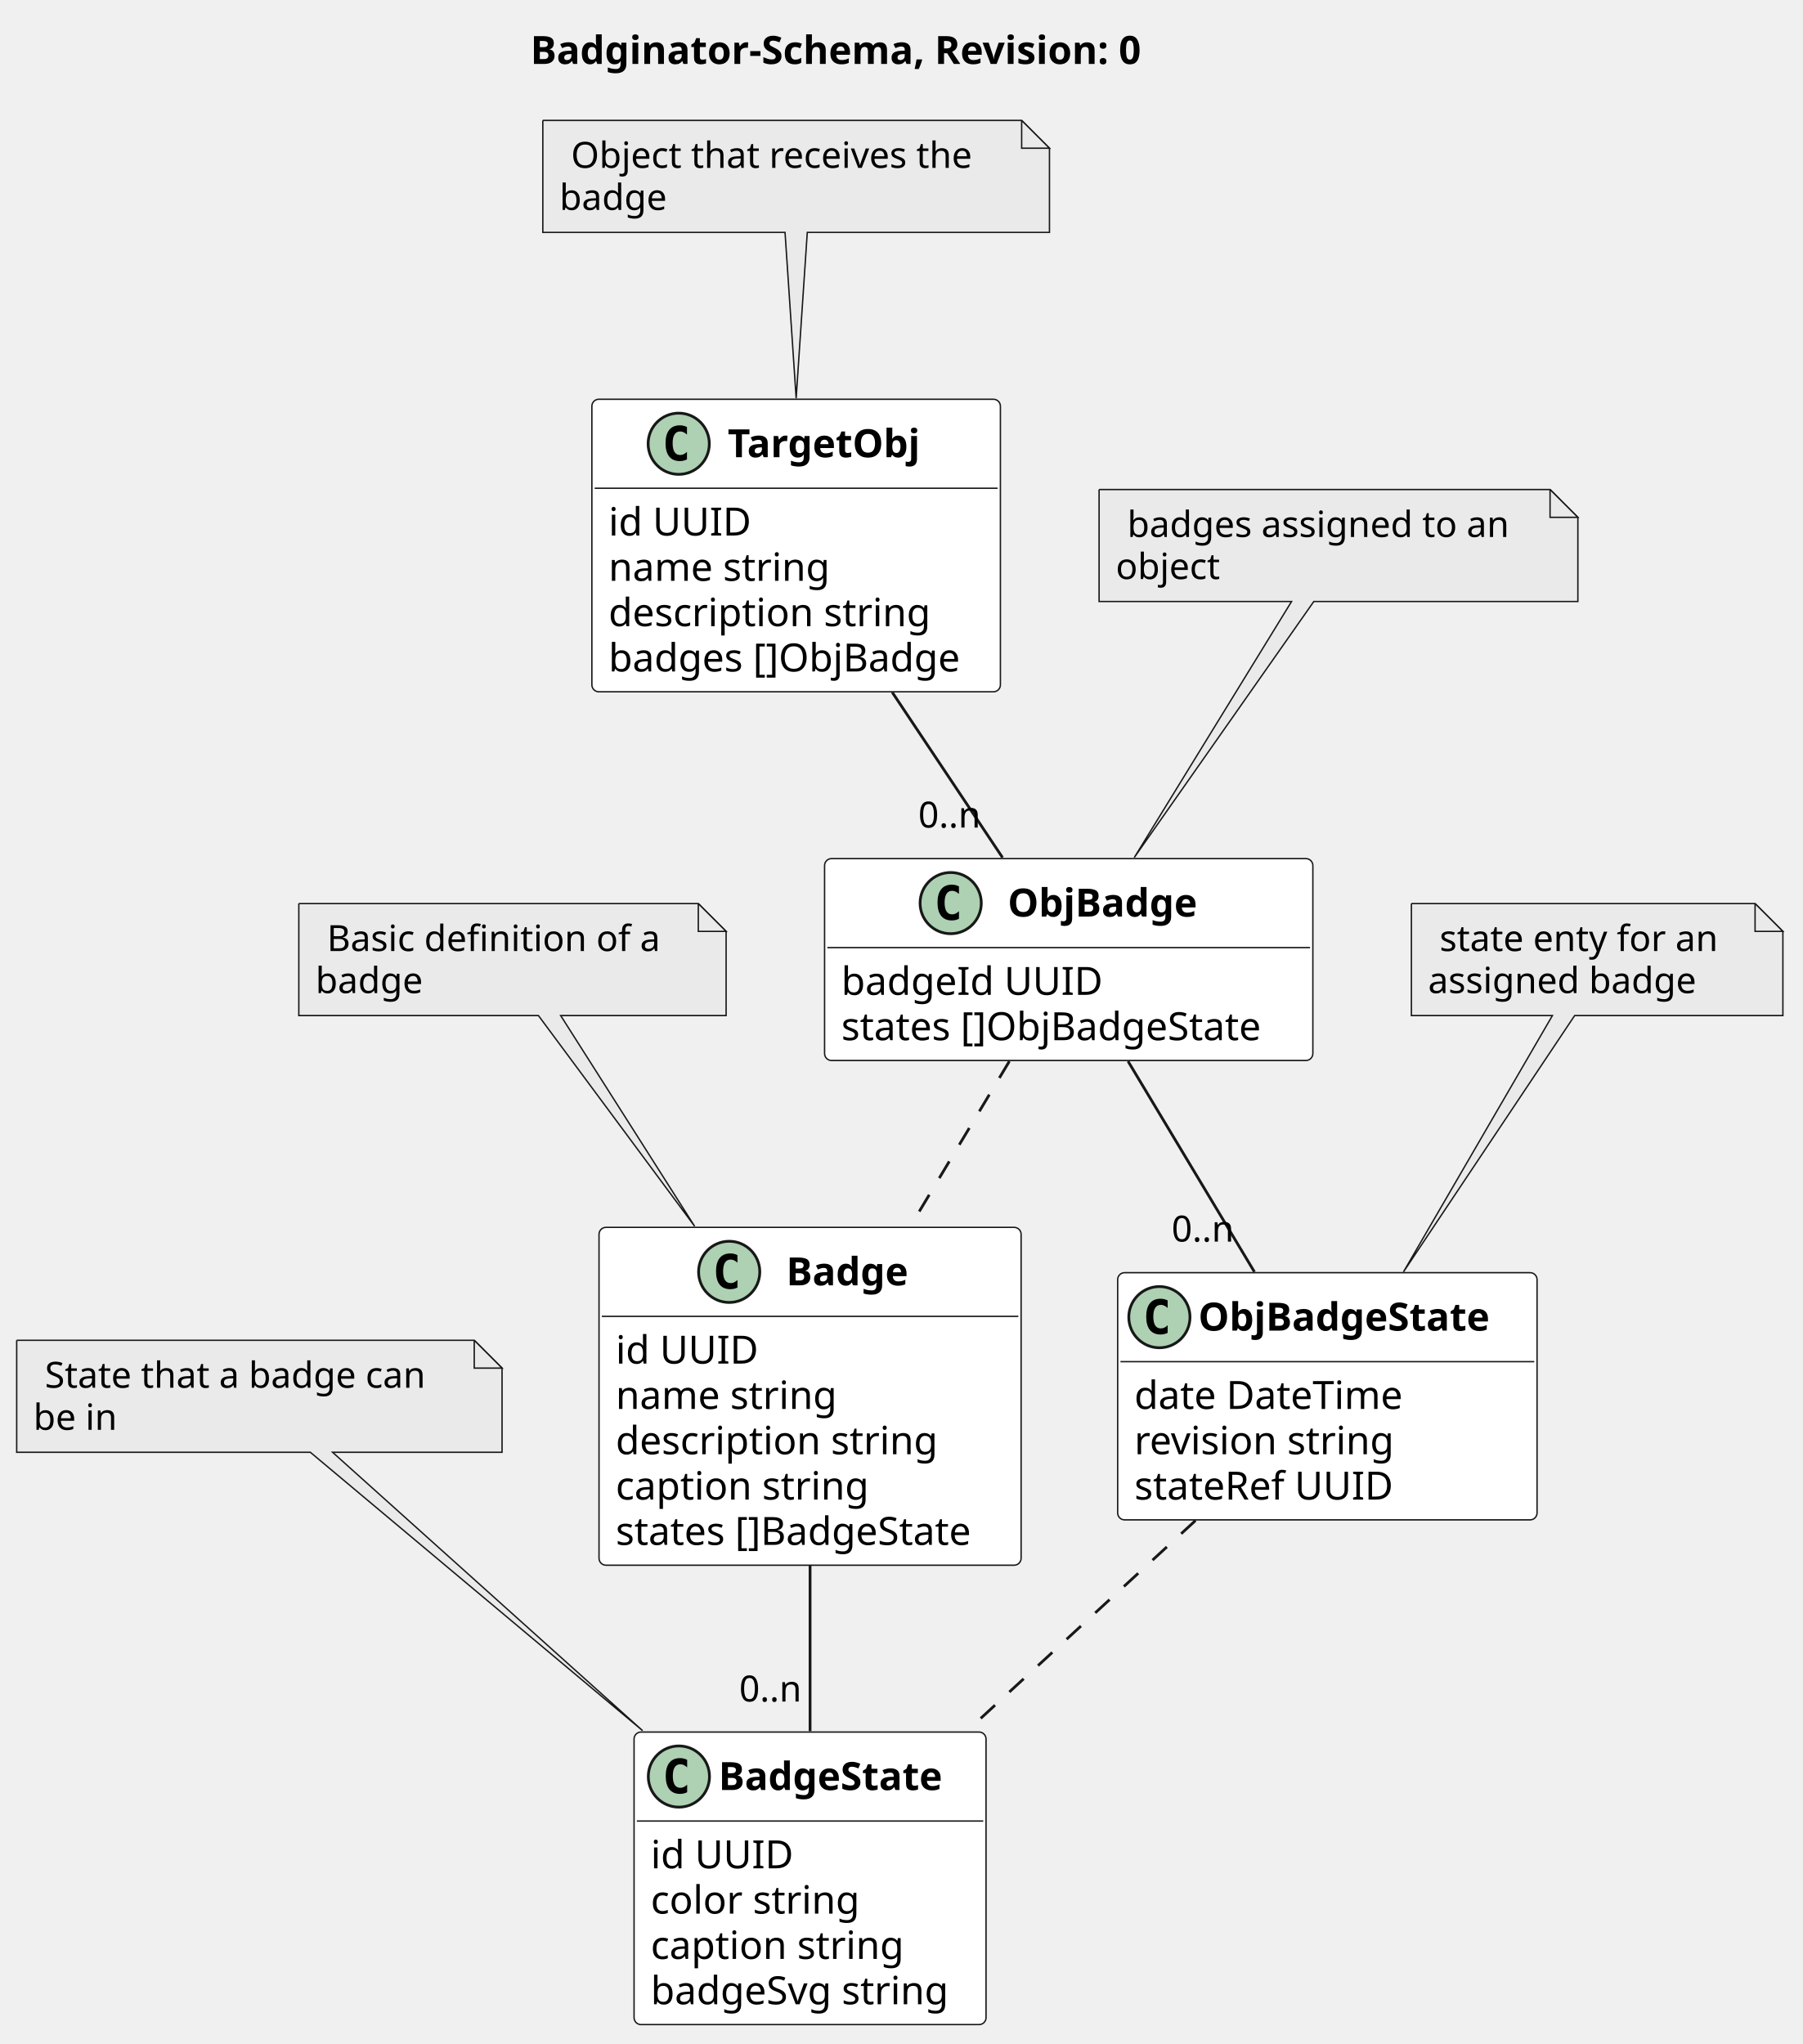
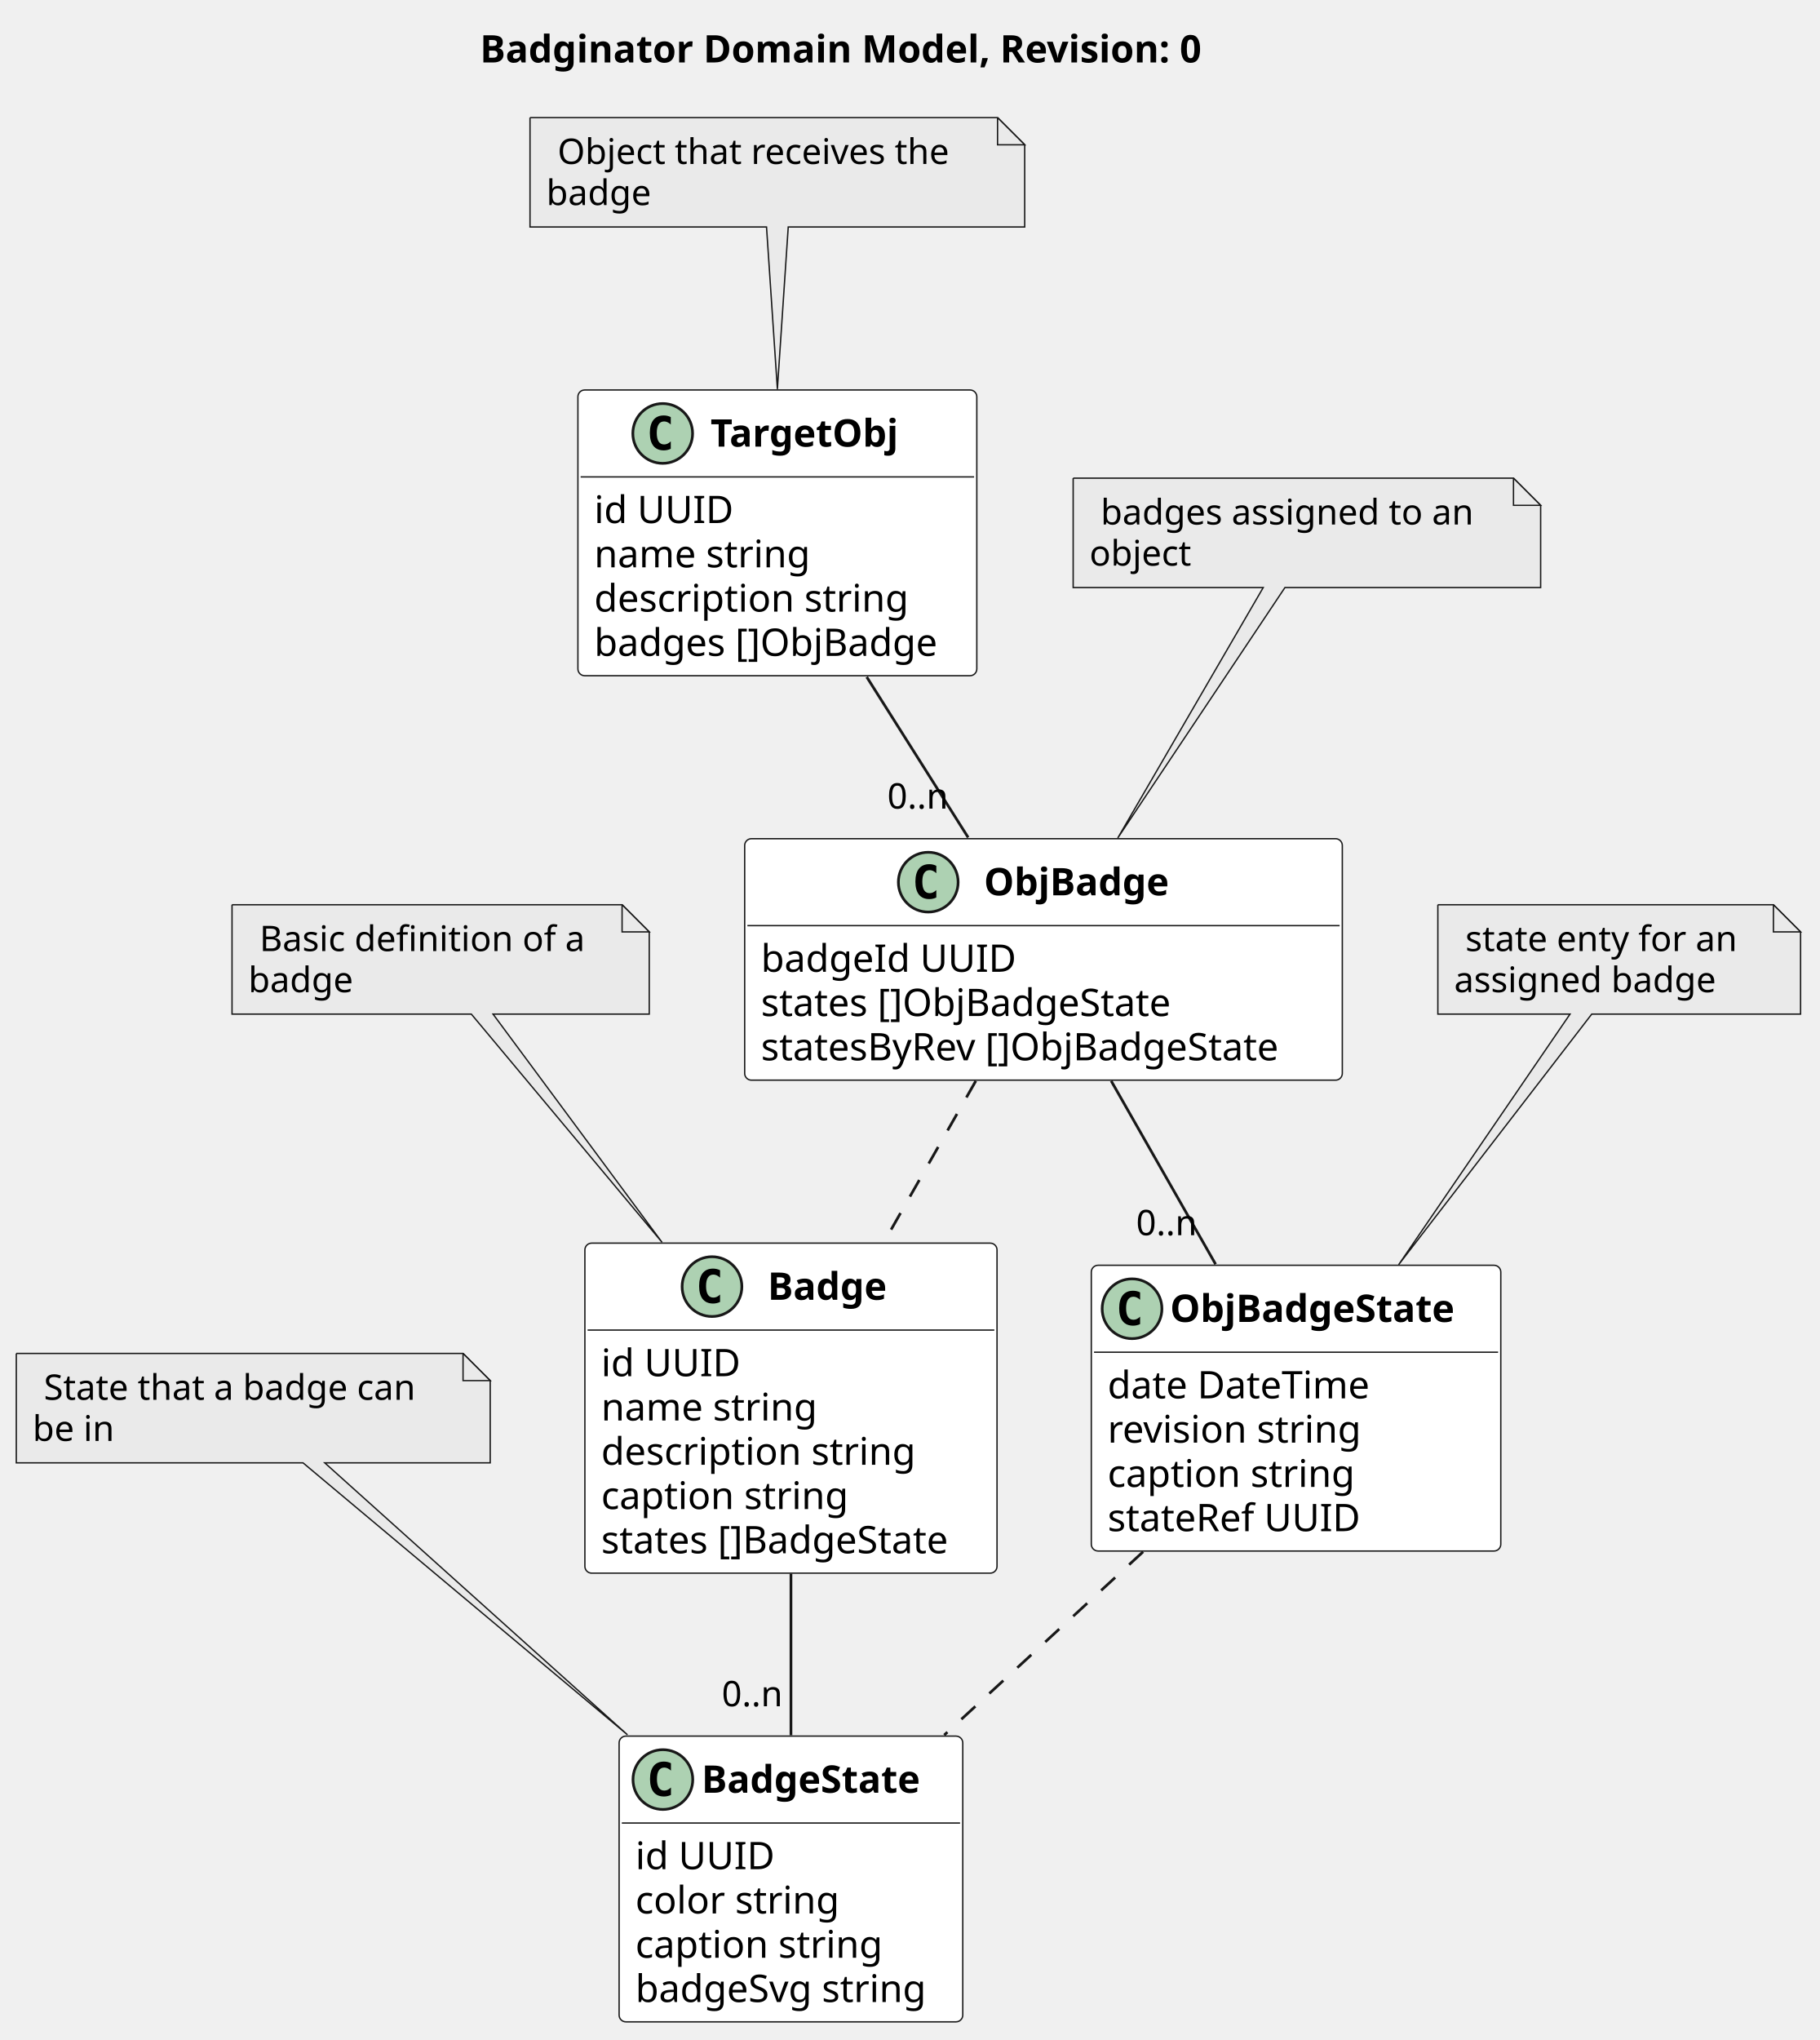
- <svg xmlns="http://www.w3.org/2000/svg" contentStyleType="text/css" data-diagram-type="CLASS" height="735px" preserveAspectRatio="none" style="width:648px;height:735px;background:#FFFFFF;" version="1.1" viewBox="0 0 648 735" width="648px" zoomAndPan="magnify">
+ <svg xmlns="http://www.w3.org/2000/svg" contentStyleType="text/css" data-diagram-type="CLASS" height="751px" preserveAspectRatio="none" style="width:670px;height:751px;background:#FFFFFF;" version="1.1" viewBox="0 0 670 751" width="670px" zoomAndPan="magnify">
  <defs />
  <g>
-     <text fill="#000000" font-family="sans-serif" font-size="14" font-weight="bold" lengthAdjust="spacing" textLength="252.602" x="190.719" y="22.995">Badginator-Schema, Revision: 0</text>
+     <text fill="#000000" font-family="sans-serif" font-size="14" font-weight="bold" lengthAdjust="spacing" textLength="302.565" x="176.737" y="22.995">Badginator Domain Model, Revision: 0</text>
    <g class="entity" data-entity="Badge" data-source-line="6" data-uid="ent0002" id="entity_Badge">
-       <rect fill="#FFFFFF" height="121.484" rx="2.5" ry="2.5" style="stroke:#181818;stroke-width:0.5;" width="151.761" x="215.38" y="441.347" />
-       <ellipse cx="262.182" cy="457.347" fill="#ADD1B2" rx="11" ry="11" style="stroke:#181818;stroke-width:1;" />
-       <path d="M265.151,462.988 Q264.573,463.284 263.932,463.425 Q263.292,463.581 262.589,463.581 Q260.089,463.581 258.76,461.941 Q257.448,460.284 257.448,457.159 Q257.448,454.034 258.76,452.378 Q260.089,450.722 262.589,450.722 Q263.292,450.722 263.932,450.878 Q264.589,451.034 265.151,451.331 L265.151,454.05 Q264.526,453.472 263.932,453.206 Q263.339,452.925 262.714,452.925 Q261.37,452.925 260.682,454.003 Q259.995,455.066 259.995,457.159 Q259.995,459.253 260.682,460.331 Q261.37,461.394 262.714,461.394 Q263.339,461.394 263.932,461.128 Q264.526,460.847 265.151,460.269 L265.151,462.988 Z " fill="#000000" />
-       <text fill="#000000" font-family="sans-serif" font-size="14" font-weight="bold" lengthAdjust="spacing" textLength="49.656" x="282.682" y="462.194">Badge</text>
-       <line style="stroke:#181818;stroke-width:0.5;" x1="216.38" x2="366.141" y1="473.347" y2="473.347" />
-       <text fill="#000000" font-family="sans-serif" font-size="14" lengthAdjust="spacing" textLength="52.63" x="221.38" y="490.342">id UUID</text>
-       <text fill="#000000" font-family="sans-serif" font-size="14" lengthAdjust="spacing" textLength="84.342" x="221.38" y="506.639">name string</text>
-       <text fill="#000000" font-family="sans-serif" font-size="14" lengthAdjust="spacing" textLength="122.48" x="221.38" y="522.936">description string</text>
-       <text fill="#000000" font-family="sans-serif" font-size="14" lengthAdjust="spacing" textLength="96.619" x="221.38" y="539.233">caption string</text>
-       <text fill="#000000" font-family="sans-serif" font-size="14" lengthAdjust="spacing" textLength="139.761" x="221.38" y="555.529">states []BadgeState</text>
+       <rect fill="#FFFFFF" height="121.484" rx="2.5" ry="2.5" style="stroke:#181818;stroke-width:0.5;" width="151.761" x="215.38" y="457.647" />
+       <ellipse cx="262.182" cy="473.647" fill="#ADD1B2" rx="11" ry="11" style="stroke:#181818;stroke-width:1;" />
+       <path d="M265.151,479.288 Q264.573,479.584 263.932,479.725 Q263.292,479.881 262.589,479.881 Q260.089,479.881 258.76,478.241 Q257.448,476.584 257.448,473.459 Q257.448,470.334 258.76,468.678 Q260.089,467.022 262.589,467.022 Q263.292,467.022 263.932,467.178 Q264.589,467.334 265.151,467.631 L265.151,470.35 Q264.526,469.772 263.932,469.506 Q263.339,469.225 262.714,469.225 Q261.37,469.225 260.682,470.303 Q259.995,471.366 259.995,473.459 Q259.995,475.553 260.682,476.631 Q261.37,477.694 262.714,477.694 Q263.339,477.694 263.932,477.428 Q264.526,477.147 265.151,476.569 L265.151,479.288 Z " fill="#000000" />
+       <text fill="#000000" font-family="sans-serif" font-size="14" font-weight="bold" lengthAdjust="spacing" textLength="49.656" x="282.682" y="478.494">Badge</text>
+       <line style="stroke:#181818;stroke-width:0.5;" x1="216.38" x2="366.141" y1="489.647" y2="489.647" />
+       <text fill="#000000" font-family="sans-serif" font-size="14" lengthAdjust="spacing" textLength="52.63" x="221.38" y="506.642">id UUID</text>
+       <text fill="#000000" font-family="sans-serif" font-size="14" lengthAdjust="spacing" textLength="84.342" x="221.38" y="522.939">name string</text>
+       <text fill="#000000" font-family="sans-serif" font-size="14" lengthAdjust="spacing" textLength="122.48" x="221.38" y="539.236">description string</text>
+       <text fill="#000000" font-family="sans-serif" font-size="14" lengthAdjust="spacing" textLength="96.619" x="221.38" y="555.533">caption string</text>
+       <text fill="#000000" font-family="sans-serif" font-size="14" lengthAdjust="spacing" textLength="139.761" x="221.38" y="571.83">states []BadgeState</text>
    </g>
    <g class="entity" data-entity="GMN3" data-source-line="17" data-uid="ent0004" id="entity_GMN3">
-       <path d="M107.44,324.917 L107.44,365.183 A0,0 0 0 0 107.44,365.183 L193.59,365.183 L249.76,440.957 L201.59,365.183 L261.074,365.183 A0,0 0 0 0 261.074,365.183 L261.074,334.917 L251.074,324.917 L107.44,324.917 A0,0 0 0 0 107.44,324.917" fill="#EAEAEA" style="stroke:#181818;stroke-width:0.5;" />
-       <path d="M251.074,324.917 L251.074,334.917 L261.074,334.917 L251.074,324.917" fill="#EAEAEA" style="stroke:#181818;stroke-width:0.5;" />
-       <text fill="#000000" font-family="sans-serif" font-size="13" lengthAdjust="spacing" textLength="128.502" x="117.572" y="341.984">Basic definition of a</text>
-       <text fill="#000000" font-family="sans-serif" font-size="13" lengthAdjust="spacing" textLength="40.72" x="113.44" y="357.117">badge</text>
+       <path d="M85.44,333.067 L85.44,373.332 A0,0 0 0 0 85.44,373.332 L173.56,373.332 L243.8,457.357 L181.56,373.332 L239.074,373.332 A0,0 0 0 0 239.074,373.332 L239.074,343.067 L229.074,333.067 L85.44,333.067 A0,0 0 0 0 85.44,333.067" fill="#EAEAEA" style="stroke:#181818;stroke-width:0.5;" />
+       <path d="M229.074,333.067 L229.074,343.067 L239.074,343.067 L229.074,333.067" fill="#EAEAEA" style="stroke:#181818;stroke-width:0.5;" />
+       <text fill="#000000" font-family="sans-serif" font-size="13" lengthAdjust="spacing" textLength="128.502" x="95.572" y="350.134">Basic definition of a</text>
+       <text fill="#000000" font-family="sans-serif" font-size="13" lengthAdjust="spacing" textLength="40.72" x="91.44" y="365.267">badge</text>
    </g>
    <g class="entity" data-entity="BadgeState" data-source-line="21" data-uid="ent0006" id="entity_BadgeState">
-       <rect fill="#FFFFFF" height="105.188" rx="2.5" ry="2.5" style="stroke:#181818;stroke-width:0.5;" width="126.55" x="227.98" y="622.827" />
-       <ellipse cx="244.097" cy="638.827" fill="#ADD1B2" rx="11" ry="11" style="stroke:#181818;stroke-width:1;" />
-       <path d="M247.066,644.467 Q246.488,644.764 245.847,644.905 Q245.207,645.061 244.504,645.061 Q242.004,645.061 240.676,643.421 Q239.363,641.764 239.363,638.639 Q239.363,635.514 240.676,633.858 Q242.004,632.202 244.504,632.202 Q245.207,632.202 245.847,632.358 Q246.504,632.514 247.066,632.811 L247.066,635.53 Q246.441,634.952 245.847,634.686 Q245.254,634.405 244.629,634.405 Q243.285,634.405 242.597,635.483 Q241.91,636.546 241.91,638.639 Q241.91,640.733 242.597,641.811 Q243.285,642.874 244.629,642.874 Q245.254,642.874 245.847,642.608 Q246.441,642.327 247.066,641.749 L247.066,644.467 Z " fill="#000000" />
-       <text fill="#000000" font-family="sans-serif" font-size="14" font-weight="bold" lengthAdjust="spacing" textLength="92.066" x="258.346" y="643.674">BadgeState</text>
-       <line style="stroke:#181818;stroke-width:0.5;" x1="228.98" x2="353.53" y1="654.827" y2="654.827" />
-       <text fill="#000000" font-family="sans-serif" font-size="14" lengthAdjust="spacing" textLength="52.63" x="233.98" y="671.822">id UUID</text>
-       <text fill="#000000" font-family="sans-serif" font-size="14" lengthAdjust="spacing" textLength="79.112" x="233.98" y="688.119">color string</text>
-       <text fill="#000000" font-family="sans-serif" font-size="14" lengthAdjust="spacing" textLength="96.619" x="233.98" y="704.416">caption string</text>
-       <text fill="#000000" font-family="sans-serif" font-size="14" lengthAdjust="spacing" textLength="114.55" x="233.98" y="720.713">badgeSvg string</text>
+       <rect fill="#FFFFFF" height="105.188" rx="2.5" ry="2.5" style="stroke:#181818;stroke-width:0.5;" width="126.55" x="227.98" y="639.127" />
+       <ellipse cx="244.097" cy="655.127" fill="#ADD1B2" rx="11" ry="11" style="stroke:#181818;stroke-width:1;" />
+       <path d="M247.066,660.768 Q246.488,661.064 245.847,661.205 Q245.207,661.361 244.504,661.361 Q242.004,661.361 240.676,659.721 Q239.363,658.064 239.363,654.939 Q239.363,651.814 240.676,650.158 Q242.004,648.502 244.504,648.502 Q245.207,648.502 245.847,648.658 Q246.504,648.814 247.066,649.111 L247.066,651.83 Q246.441,651.252 245.847,650.986 Q245.254,650.705 244.629,650.705 Q243.285,650.705 242.597,651.783 Q241.91,652.846 241.91,654.939 Q241.91,657.033 242.597,658.111 Q243.285,659.174 244.629,659.174 Q245.254,659.174 245.847,658.908 Q246.441,658.627 247.066,658.049 L247.066,660.768 Z " fill="#000000" />
+       <text fill="#000000" font-family="sans-serif" font-size="14" font-weight="bold" lengthAdjust="spacing" textLength="92.066" x="258.346" y="659.974">BadgeState</text>
+       <line style="stroke:#181818;stroke-width:0.5;" x1="228.98" x2="353.53" y1="671.127" y2="671.127" />
+       <text fill="#000000" font-family="sans-serif" font-size="14" lengthAdjust="spacing" textLength="52.63" x="233.98" y="688.122">id UUID</text>
+       <text fill="#000000" font-family="sans-serif" font-size="14" lengthAdjust="spacing" textLength="79.112" x="233.98" y="704.419">color string</text>
+       <text fill="#000000" font-family="sans-serif" font-size="14" lengthAdjust="spacing" textLength="96.619" x="233.98" y="720.716">caption string</text>
+       <text fill="#000000" font-family="sans-serif" font-size="14" lengthAdjust="spacing" textLength="114.55" x="233.98" y="737.013">badgeSvg string</text>
    </g>
    <g class="entity" data-entity="GMN7" data-source-line="31" data-uid="ent0008" id="entity_GMN7">
-       <path d="M6,481.957 L6,522.222 A0,0 0 0 0 6,522.222 L111.58,522.222 L231.06,622.337 L119.58,522.222 L180.512,522.222 A0,0 0 0 0 180.512,522.222 L180.512,491.957 L170.512,481.957 L6,481.957 A0,0 0 0 0 6,481.957" fill="#EAEAEA" style="stroke:#181818;stroke-width:0.5;" />
-       <path d="M170.512,481.957 L170.512,491.957 L180.512,491.957 L170.512,481.957" fill="#EAEAEA" style="stroke:#181818;stroke-width:0.5;" />
-       <text fill="#000000" font-family="sans-serif" font-size="13" lengthAdjust="spacing" textLength="149.379" x="16.132" y="499.024">State that a badge can</text>
-       <text fill="#000000" font-family="sans-serif" font-size="13" lengthAdjust="spacing" textLength="32.233" x="12" y="514.157">be in</text>
+       <path d="M6,498.257 L6,538.523 A0,0 0 0 0 6,538.523 L111.58,538.523 L231.06,638.637 L119.58,538.523 L180.512,538.523 A0,0 0 0 0 180.512,538.523 L180.512,508.257 L170.512,498.257 L6,498.257 A0,0 0 0 0 6,498.257" fill="#EAEAEA" style="stroke:#181818;stroke-width:0.5;" />
+       <path d="M170.512,498.257 L170.512,508.257 L180.512,508.257 L170.512,498.257" fill="#EAEAEA" style="stroke:#181818;stroke-width:0.5;" />
+       <text fill="#000000" font-family="sans-serif" font-size="13" lengthAdjust="spacing" textLength="149.379" x="16.132" y="515.324">State that a badge can</text>
+       <text fill="#000000" font-family="sans-serif" font-size="13" lengthAdjust="spacing" textLength="32.233" x="12" y="530.457">be in</text>
    </g>
    <g class="entity" data-entity="TargetObj" data-source-line="35" data-uid="ent0010" id="entity_TargetObj">
      <rect fill="#FFFFFF" height="105.188" rx="2.5" ry="2.5" style="stroke:#181818;stroke-width:0.5;" width="146.887" x="212.81" y="143.567" />
      <ellipse cx="244.035" cy="159.567" fill="#ADD1B2" rx="11" ry="11" style="stroke:#181818;stroke-width:1;" />
      <path d="M247.003,165.208 Q246.425,165.504 245.785,165.645 Q245.144,165.801 244.441,165.801 Q241.941,165.801 240.613,164.161 Q239.3,162.504 239.3,159.379 Q239.3,156.254 240.613,154.598 Q241.941,152.942 244.441,152.942 Q245.144,152.942 245.785,153.098 Q246.441,153.254 247.003,153.551 L247.003,156.27 Q246.378,155.692 245.785,155.426 Q245.191,155.145 244.566,155.145 Q243.222,155.145 242.535,156.223 Q241.847,157.286 241.847,159.379 Q241.847,161.473 242.535,162.551 Q243.222,163.614 244.566,163.614 Q245.191,163.614 245.785,163.348 Q246.378,163.067 247.003,162.489 L247.003,165.208 Z " fill="#000000" />
      <text fill="#000000" font-family="sans-serif" font-size="14" font-weight="bold" lengthAdjust="spacing" textLength="78.832" x="261.64" y="164.414">TargetObj</text>
      <line style="stroke:#181818;stroke-width:0.5;" x1="213.81" x2="358.697" y1="175.567" y2="175.567" />
      <text fill="#000000" font-family="sans-serif" font-size="14" lengthAdjust="spacing" textLength="52.63" x="218.81" y="192.562">id UUID</text>
      <text fill="#000000" font-family="sans-serif" font-size="14" lengthAdjust="spacing" textLength="84.342" x="218.81" y="208.859">name string</text>
      <text fill="#000000" font-family="sans-serif" font-size="14" lengthAdjust="spacing" textLength="122.48" x="218.81" y="225.156">description string</text>
      <text fill="#000000" font-family="sans-serif" font-size="14" lengthAdjust="spacing" textLength="134.887" x="218.81" y="241.453">badges []ObjBadge</text>
    </g>
    <g class="entity" data-entity="GMN11" data-source-line="45" data-uid="ent0012" id="entity_GMN11">
      <path d="M195.17,43.297 L195.17,83.562 A0,0 0 0 0 195.17,83.562 L282.26,83.562 L286.26,143.227 L290.26,83.562 L377.337,83.562 A0,0 0 0 0 377.337,83.562 L377.337,53.297 L367.337,43.297 L195.17,43.297 A0,0 0 0 0 195.17,43.297" fill="#EAEAEA" style="stroke:#181818;stroke-width:0.5;" />
      <path d="M367.337,43.297 L367.337,53.297 L377.337,53.297 L367.337,43.297" fill="#EAEAEA" style="stroke:#181818;stroke-width:0.5;" />
      <text fill="#000000" font-family="sans-serif" font-size="13" lengthAdjust="spacing" textLength="157.035" x="205.302" y="60.364">Object that receives the</text>
      <text fill="#000000" font-family="sans-serif" font-size="13" lengthAdjust="spacing" textLength="40.72" x="201.17" y="75.497">badge</text>
    </g>
    <g class="entity" data-entity="ObjBadge" data-source-line="49" data-uid="ent0014" id="entity_ObjBadge">
-       <rect fill="#FFFFFF" height="72.594" rx="2.5" ry="2.5" style="stroke:#181818;stroke-width:0.5;" width="175.557" x="296.48" y="308.747" />
-       <ellipse cx="341.819" cy="324.747" fill="#ADD1B2" rx="11" ry="11" style="stroke:#181818;stroke-width:1;" />
-       <path d="M344.788,330.387 Q344.21,330.684 343.569,330.825 Q342.929,330.981 342.226,330.981 Q339.726,330.981 338.397,329.341 Q337.085,327.684 337.085,324.559 Q337.085,321.434 338.397,319.778 Q339.726,318.122 342.226,318.122 Q342.929,318.122 343.569,318.278 Q344.226,318.434 344.788,318.731 L344.788,321.45 Q344.163,320.872 343.569,320.606 Q342.976,320.325 342.351,320.325 Q341.007,320.325 340.319,321.403 Q339.632,322.466 339.632,324.559 Q339.632,326.653 340.319,327.731 Q341.007,328.794 342.351,328.794 Q342.976,328.794 343.569,328.528 Q344.163,328.247 344.788,327.669 L344.788,330.387 Z " fill="#000000" />
-       <text fill="#000000" font-family="sans-serif" font-size="14" font-weight="bold" lengthAdjust="spacing" textLength="76.378" x="362.319" y="329.594">ObjBadge</text>
-       <line style="stroke:#181818;stroke-width:0.5;" x1="297.48" x2="471.037" y1="340.747" y2="340.747" />
-       <text fill="#000000" font-family="sans-serif" font-size="14" lengthAdjust="spacing" textLength="96.722" x="302.48" y="357.742">badgeId UUID</text>
-       <text fill="#000000" font-family="sans-serif" font-size="14" lengthAdjust="spacing" textLength="163.557" x="302.48" y="374.039">states []ObjBadgeState</text>
+       <rect fill="#FFFFFF" height="88.891" rx="2.5" ry="2.5" style="stroke:#181818;stroke-width:0.5;" width="220.072" x="274.22" y="308.757" />
+       <ellipse cx="341.817" cy="324.757" fill="#ADD1B2" rx="11" ry="11" style="stroke:#181818;stroke-width:1;" />
+       <path d="M344.786,330.397 Q344.208,330.694 343.567,330.835 Q342.926,330.991 342.223,330.991 Q339.723,330.991 338.395,329.351 Q337.083,327.694 337.083,324.569 Q337.083,321.444 338.395,319.788 Q339.723,318.132 342.223,318.132 Q342.926,318.132 343.567,318.288 Q344.223,318.444 344.786,318.741 L344.786,321.46 Q344.161,320.882 343.567,320.616 Q342.973,320.335 342.348,320.335 Q341.005,320.335 340.317,321.413 Q339.63,322.476 339.63,324.569 Q339.63,326.663 340.317,327.741 Q341.005,328.804 342.348,328.804 Q342.973,328.804 343.567,328.538 Q344.161,328.257 344.786,327.679 L344.786,330.397 Z " fill="#000000" />
+       <text fill="#000000" font-family="sans-serif" font-size="14" font-weight="bold" lengthAdjust="spacing" textLength="76.378" x="362.317" y="329.604">ObjBadge</text>
+       <line style="stroke:#181818;stroke-width:0.5;" x1="275.22" x2="493.292" y1="340.757" y2="340.757" />
+       <text fill="#000000" font-family="sans-serif" font-size="14" lengthAdjust="spacing" textLength="96.722" x="280.22" y="357.752">badgeId UUID</text>
+       <text fill="#000000" font-family="sans-serif" font-size="14" lengthAdjust="spacing" textLength="163.557" x="280.22" y="374.049">states []ObjBadgeState</text>
+       <text fill="#000000" font-family="sans-serif" font-size="14" lengthAdjust="spacing" textLength="208.072" x="280.22" y="390.346">statesByRev []ObjBadgeState</text>
    </g>
-     <g class="entity" data-entity="GMN15" data-source-line="57" data-uid="ent0016" id="entity_GMN15">
-       <path d="M395.18,176.027 L395.18,216.292 A0,0 0 0 0 395.18,216.292 L464.38,216.292 L407.82,308.367 L472.38,216.292 L567.324,216.292 A0,0 0 0 0 567.324,216.292 L567.324,186.027 L557.324,176.027 L395.18,176.027 A0,0 0 0 0 395.18,176.027" fill="#EAEAEA" style="stroke:#181818;stroke-width:0.5;" />
+     <g class="entity" data-entity="GMN15" data-source-line="58" data-uid="ent0016" id="entity_GMN15">
+       <path d="M395.18,176.027 L395.18,216.292 A0,0 0 0 0 395.18,216.292 L465.17,216.292 L411.6,308.497 L473.17,216.292 L567.324,216.292 A0,0 0 0 0 567.324,216.292 L567.324,186.027 L557.324,176.027 L395.18,176.027 A0,0 0 0 0 395.18,176.027" fill="#EAEAEA" style="stroke:#181818;stroke-width:0.5;" />
      <path d="M557.324,176.027 L557.324,186.027 L567.324,186.027 L557.324,176.027" fill="#EAEAEA" style="stroke:#181818;stroke-width:0.5;" />
      <text fill="#000000" font-family="sans-serif" font-size="13" lengthAdjust="spacing" textLength="147.012" x="405.312" y="193.094">badges assigned to an</text>
      <text fill="#000000" font-family="sans-serif" font-size="13" lengthAdjust="spacing" textLength="40.06" x="401.18" y="208.227">object</text>
    </g>
-     <g class="entity" data-entity="ObjBadgeState" data-source-line="61" data-uid="ent0018" id="entity_ObjBadgeState">
-       <rect fill="#FFFFFF" height="88.891" rx="2.5" ry="2.5" style="stroke:#181818;stroke-width:0.5;" width="150.788" x="401.86" y="457.637" />
-       <ellipse cx="416.86" cy="473.637" fill="#ADD1B2" rx="11" ry="11" style="stroke:#181818;stroke-width:1;" />
-       <path d="M419.829,479.277 Q419.251,479.574 418.61,479.715 Q417.969,479.871 417.266,479.871 Q414.766,479.871 413.438,478.231 Q412.126,476.574 412.126,473.449 Q412.126,470.324 413.438,468.668 Q414.766,467.012 417.266,467.012 Q417.969,467.012 418.61,467.168 Q419.266,467.324 419.829,467.621 L419.829,470.34 Q419.204,469.762 418.61,469.496 Q418.016,469.215 417.391,469.215 Q416.048,469.215 415.36,470.293 Q414.673,471.356 414.673,473.449 Q414.673,475.543 415.36,476.621 Q416.048,477.684 417.391,477.684 Q418.016,477.684 418.61,477.418 Q419.204,477.137 419.829,476.559 L419.829,479.277 Z " fill="#000000" />
-       <text fill="#000000" font-family="sans-serif" font-size="14" font-weight="bold" lengthAdjust="spacing" textLength="118.788" x="430.86" y="478.484">ObjBadgeState</text>
-       <line style="stroke:#181818;stroke-width:0.5;" x1="402.86" x2="551.648" y1="489.637" y2="489.637" />
-       <text fill="#000000" font-family="sans-serif" font-size="14" lengthAdjust="spacing" textLength="104.173" x="407.86" y="506.632">date DateTime</text>
-       <text fill="#000000" font-family="sans-serif" font-size="14" lengthAdjust="spacing" textLength="99.805" x="407.86" y="522.929">revision string</text>
-       <text fill="#000000" font-family="sans-serif" font-size="14" lengthAdjust="spacing" textLength="98.588" x="407.86" y="539.226">stateRef UUID</text>
+     <g class="entity" data-entity="ObjBadgeState" data-source-line="62" data-uid="ent0018" id="entity_ObjBadgeState">
+       <rect fill="#FFFFFF" height="105.188" rx="2.5" ry="2.5" style="stroke:#181818;stroke-width:0.5;" width="150.788" x="401.86" y="465.797" />
+       <ellipse cx="416.86" cy="481.797" fill="#ADD1B2" rx="11" ry="11" style="stroke:#181818;stroke-width:1;" />
+       <path d="M419.829,487.438 Q419.251,487.734 418.61,487.875 Q417.969,488.031 417.266,488.031 Q414.766,488.031 413.438,486.391 Q412.126,484.734 412.126,481.609 Q412.126,478.484 413.438,476.828 Q414.766,475.172 417.266,475.172 Q417.969,475.172 418.61,475.328 Q419.266,475.484 419.829,475.781 L419.829,478.5 Q419.204,477.922 418.61,477.656 Q418.016,477.375 417.391,477.375 Q416.048,477.375 415.36,478.453 Q414.673,479.516 414.673,481.609 Q414.673,483.703 415.36,484.781 Q416.048,485.844 417.391,485.844 Q418.016,485.844 418.61,485.578 Q419.204,485.297 419.829,484.719 L419.829,487.438 Z " fill="#000000" />
+       <text fill="#000000" font-family="sans-serif" font-size="14" font-weight="bold" lengthAdjust="spacing" textLength="118.788" x="430.86" y="486.644">ObjBadgeState</text>
+       <line style="stroke:#181818;stroke-width:0.5;" x1="402.86" x2="551.648" y1="497.797" y2="497.797" />
+       <text fill="#000000" font-family="sans-serif" font-size="14" lengthAdjust="spacing" textLength="104.173" x="407.86" y="514.792">date DateTime</text>
+       <text fill="#000000" font-family="sans-serif" font-size="14" lengthAdjust="spacing" textLength="99.805" x="407.86" y="531.089">revision string</text>
+       <text fill="#000000" font-family="sans-serif" font-size="14" lengthAdjust="spacing" textLength="96.619" x="407.86" y="547.386">caption string</text>
+       <text fill="#000000" font-family="sans-serif" font-size="14" lengthAdjust="spacing" textLength="98.588" x="407.86" y="563.683">stateRef UUID</text>
    </g>
-     <g class="entity" data-entity="GMN19" data-source-line="70" data-uid="ent0020" id="entity_GMN19">
-       <path d="M507.47,324.917 L507.47,365.183 A0,0 0 0 0 507.47,365.183 L558.17,365.183 L504.6,457.387 L566.17,365.183 L641.039,365.183 A0,0 0 0 0 641.039,365.183 L641.039,334.917 L631.039,324.917 L507.47,324.917 A0,0 0 0 0 507.47,324.917" fill="#EAEAEA" style="stroke:#181818;stroke-width:0.5;" />
-       <path d="M631.039,324.917 L631.039,334.917 L641.039,334.917 L631.039,324.917" fill="#EAEAEA" style="stroke:#181818;stroke-width:0.5;" />
-       <text fill="#000000" font-family="sans-serif" font-size="13" lengthAdjust="spacing" textLength="108.437" x="517.602" y="341.984">state enty for an</text>
-       <text fill="#000000" font-family="sans-serif" font-size="13" lengthAdjust="spacing" textLength="102.718" x="513.47" y="357.117">assigned badge</text>
+     <g class="entity" data-entity="GMN19" data-source-line="72" data-uid="ent0020" id="entity_GMN19">
+       <path d="M529.47,333.067 L529.47,373.332 A0,0 0 0 0 529.47,373.332 L578.14,373.332 L515.03,465.587 L586.14,373.332 L663.039,373.332 A0,0 0 0 0 663.039,373.332 L663.039,343.067 L653.039,333.067 L529.47,333.067 A0,0 0 0 0 529.47,333.067" fill="#EAEAEA" style="stroke:#181818;stroke-width:0.5;" />
+       <path d="M653.039,333.067 L653.039,343.067 L663.039,343.067 L653.039,333.067" fill="#EAEAEA" style="stroke:#181818;stroke-width:0.5;" />
+       <text fill="#000000" font-family="sans-serif" font-size="13" lengthAdjust="spacing" textLength="108.437" x="539.602" y="350.134">state enty for an</text>
+       <text fill="#000000" font-family="sans-serif" font-size="13" lengthAdjust="spacing" textLength="102.718" x="535.47" y="365.267">assigned badge</text>
    </g>
-     <g class="link" data-entity-1="Badge" data-entity-2="BadgeState" data-source-line="73" data-uid="lnk22" id="link_Badge_BadgeState">
-       <path codeLine="73" d="M291.26,563.017 C291.26,582.407 291.26,603.747 291.26,622.507" fill="none" id="Badge-BadgeState" style="stroke:#181818;stroke-width:1;" />
-       <text fill="#000000" font-family="sans-serif" font-size="13" lengthAdjust="spacing" textLength="24.775" x="265.773" y="611.842">0..n</text>
+     <g class="link" data-entity-1="Badge" data-entity-2="BadgeState" data-source-line="75" data-uid="lnk22" id="link_Badge_BadgeState">
+       <path codeLine="75" d="M291.26,579.317 C291.26,598.707 291.26,620.047 291.26,638.807" fill="none" id="Badge-BadgeState" style="stroke:#181818;stroke-width:1;" />
+       <text fill="#000000" font-family="sans-serif" font-size="13" lengthAdjust="spacing" textLength="24.775" x="265.773" y="628.142">0..n</text>
    </g>
-     <g class="link" data-entity-1="TargetObj" data-entity-2="ObjBadge" data-source-line="74" data-uid="lnk23" id="link_TargetObj_ObjBadge">
-       <path codeLine="74" d="M320.81,248.947 C333.92,268.607 348.55,290.537 360.46,308.377" fill="none" id="TargetObj-ObjBadge" style="stroke:#181818;stroke-width:1;" />
-       <text fill="#000000" font-family="sans-serif" font-size="13" lengthAdjust="spacing" textLength="24.775" x="330.152" y="297.588">0..n</text>
+     <g class="link" data-entity-1="TargetObj" data-entity-2="ObjBadge" data-source-line="76" data-uid="lnk23" id="link_TargetObj_ObjBadge">
+       <path codeLine="76" d="M319.16,249.217 C331.28,268.397 344.88,289.907 356.51,308.297" fill="none" id="TargetObj-ObjBadge" style="stroke:#181818;stroke-width:1;" />
+       <text fill="#000000" font-family="sans-serif" font-size="13" lengthAdjust="spacing" textLength="24.775" x="326.729" y="297.676">0..n</text>
    </g>
-     <g class="link" data-entity-1="ObjBadge" data-entity-2="ObjBadgeState" data-source-line="75" data-uid="lnk24" id="link_ObjBadge_ObjBadgeState">
-       <path codeLine="75" d="M405.59,381.617 C419.11,404.147 436.68,433.437 451.04,457.377" fill="none" id="ObjBadge-ObjBadgeState" style="stroke:#181818;stroke-width:1;" />
-       <text fill="#000000" font-family="sans-serif" font-size="13" lengthAdjust="spacing" textLength="24.775" x="421.248" y="446.46">0..n</text>
+     <g class="link" data-entity-1="ObjBadge" data-entity-2="ObjBadgeState" data-source-line="77" data-uid="lnk24" id="link_ObjBadge_ObjBadgeState">
+       <path codeLine="77" d="M409.18,397.927 C421.02,418.697 435.25,443.677 447.63,465.407" fill="none" id="ObjBadge-ObjBadgeState" style="stroke:#181818;stroke-width:1;" />
+       <text fill="#000000" font-family="sans-serif" font-size="13" lengthAdjust="spacing" textLength="24.775" x="418.347" y="454.733">0..n</text>
    </g>
-     <g class="link" data-entity-1="ObjBadge" data-entity-2="Badge" data-source-line="76" data-uid="lnk25" id="link_ObjBadge_Badge">
-       <path codeLine="76" d="M362.92,381.617 C352.36,399.227 339.31,420.977 327.26,441.067" fill="none" id="ObjBadge-Badge" style="stroke:#181818;stroke-width:1;stroke-dasharray:7.0,7.0;" />
+     <g class="link" data-entity-1="ObjBadge" data-entity-2="Badge" data-source-line="78" data-uid="lnk25" id="link_ObjBadge_Badge">
+       <path codeLine="78" d="M359.33,397.927 C348.95,416.157 336.72,437.607 325.51,457.277" fill="none" id="ObjBadge-Badge" style="stroke:#181818;stroke-width:1;stroke-dasharray:7.0,7.0;" />
    </g>
-     <g class="link" data-entity-1="ObjBadgeState" data-entity-2="BadgeState" data-source-line="77" data-uid="lnk26" id="link_ObjBadgeState_BadgeState">
-       <path codeLine="77" d="M429.84,546.767 C404.76,569.867 373.81,598.377 347.52,622.597" fill="none" id="ObjBadgeState-BadgeState" style="stroke:#181818;stroke-width:1;stroke-dasharray:7.0,7.0;" />
+     <g class="link" data-entity-1="ObjBadgeState" data-entity-2="BadgeState" data-source-line="79" data-uid="lnk26" id="link_ObjBadgeState_BadgeState">
+       <path codeLine="79" d="M420.94,571.257 C397.74,592.627 370.91,617.347 347.7,638.737" fill="none" id="ObjBadgeState-BadgeState" style="stroke:#181818;stroke-width:1;stroke-dasharray:7.0,7.0;" />
    </g>
  </g>
</svg>
